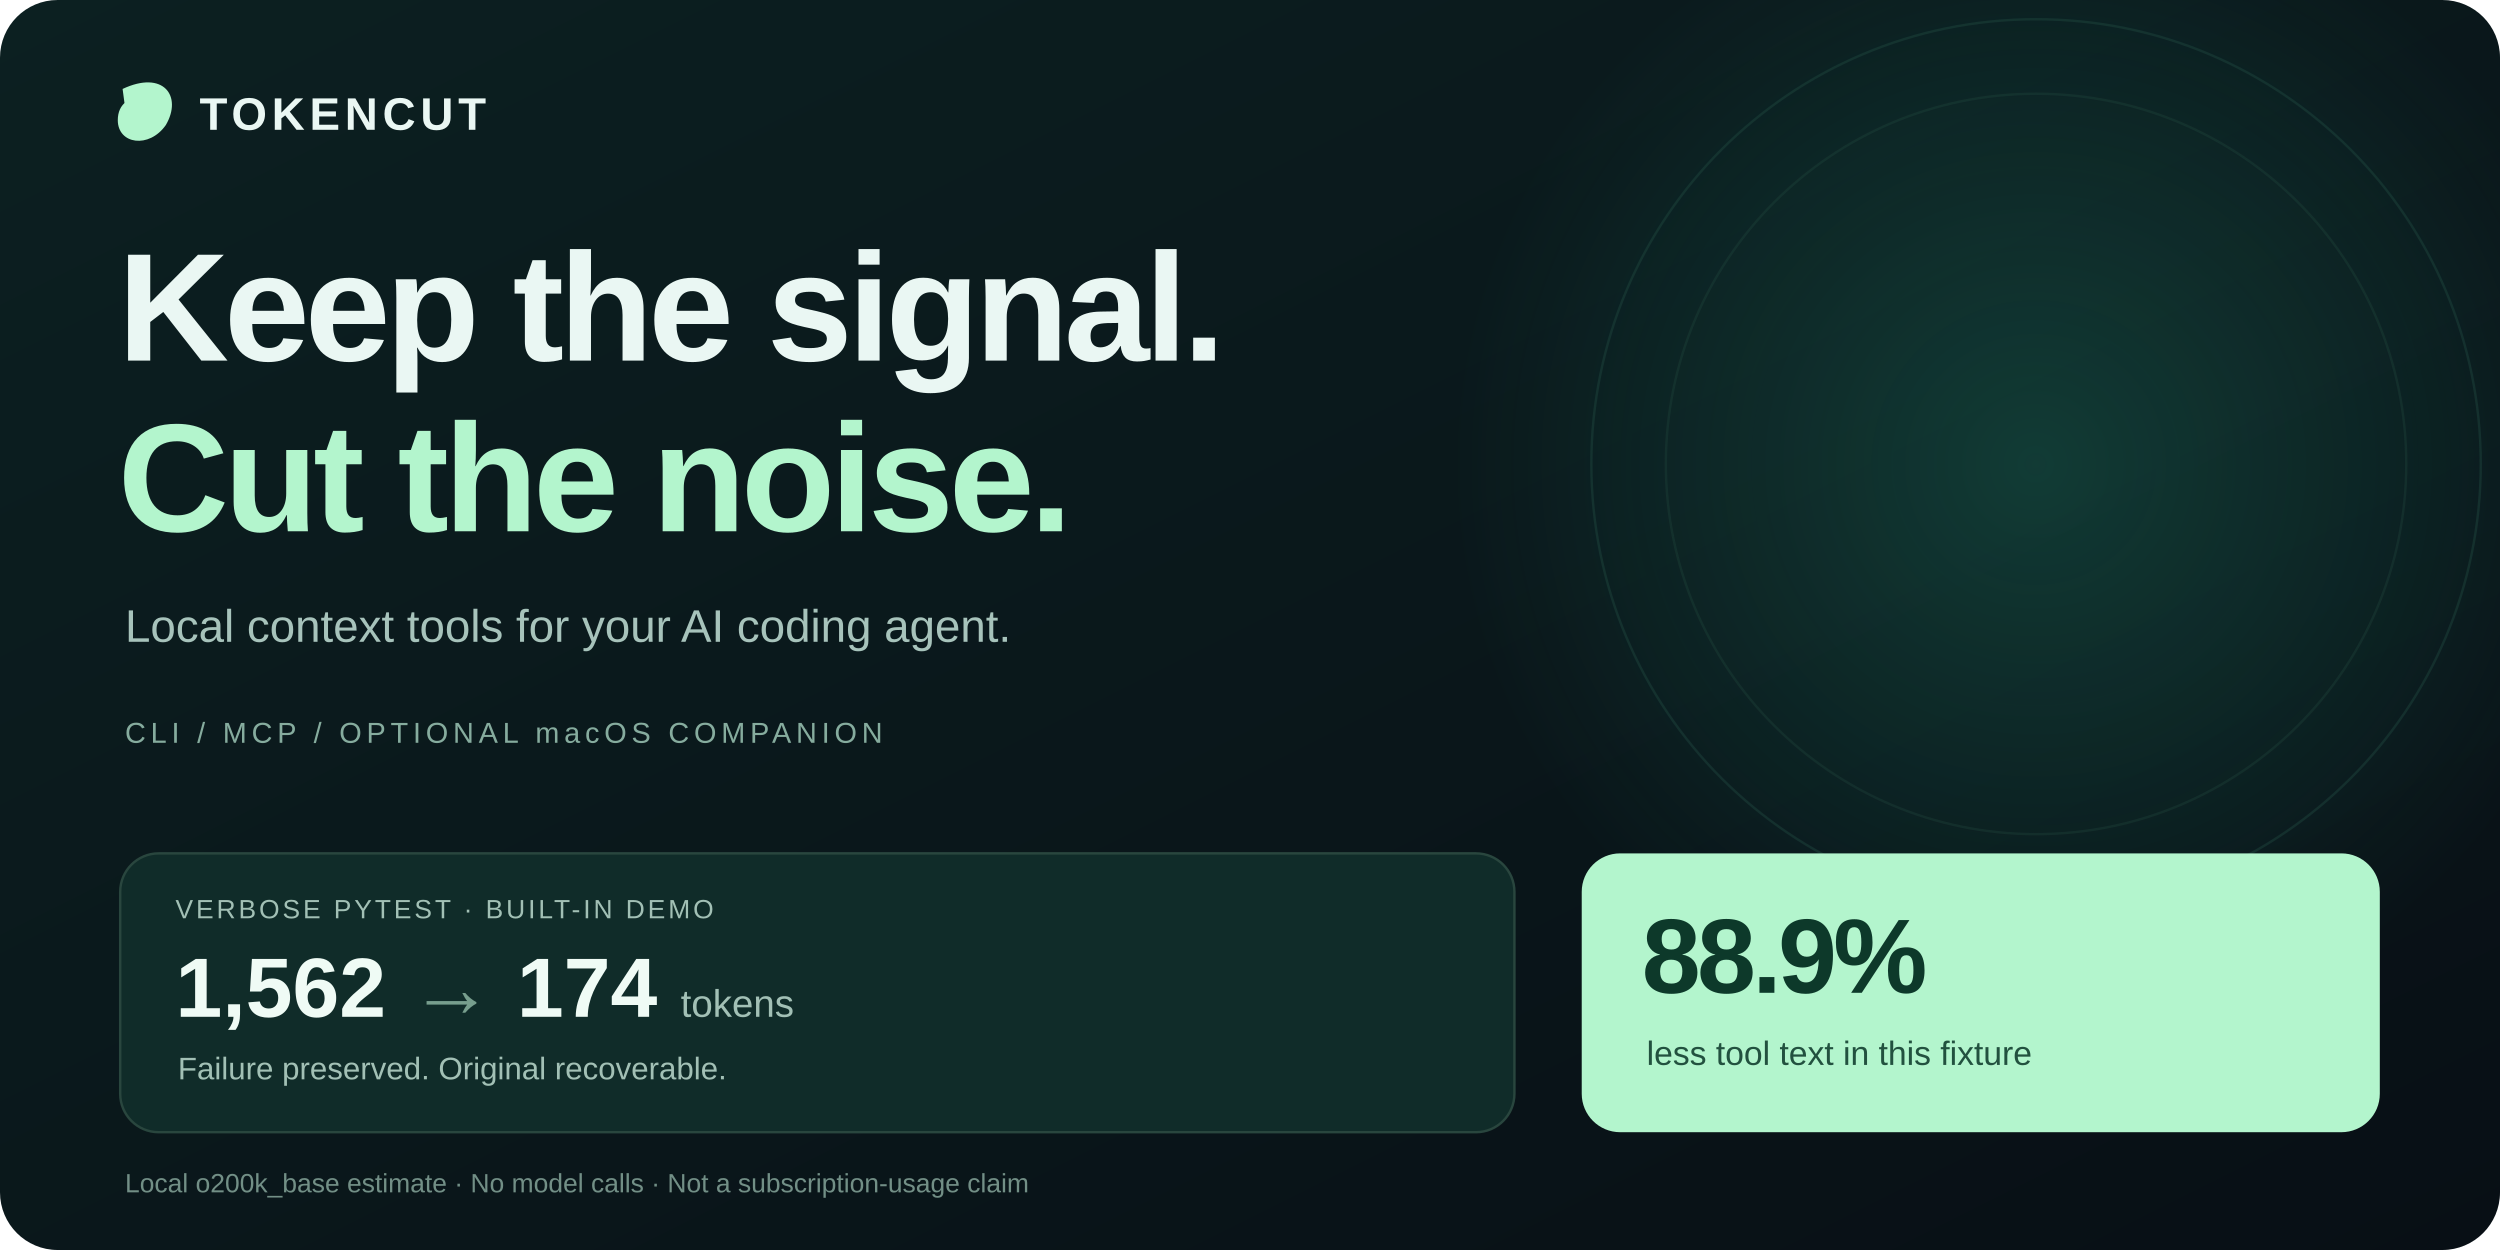
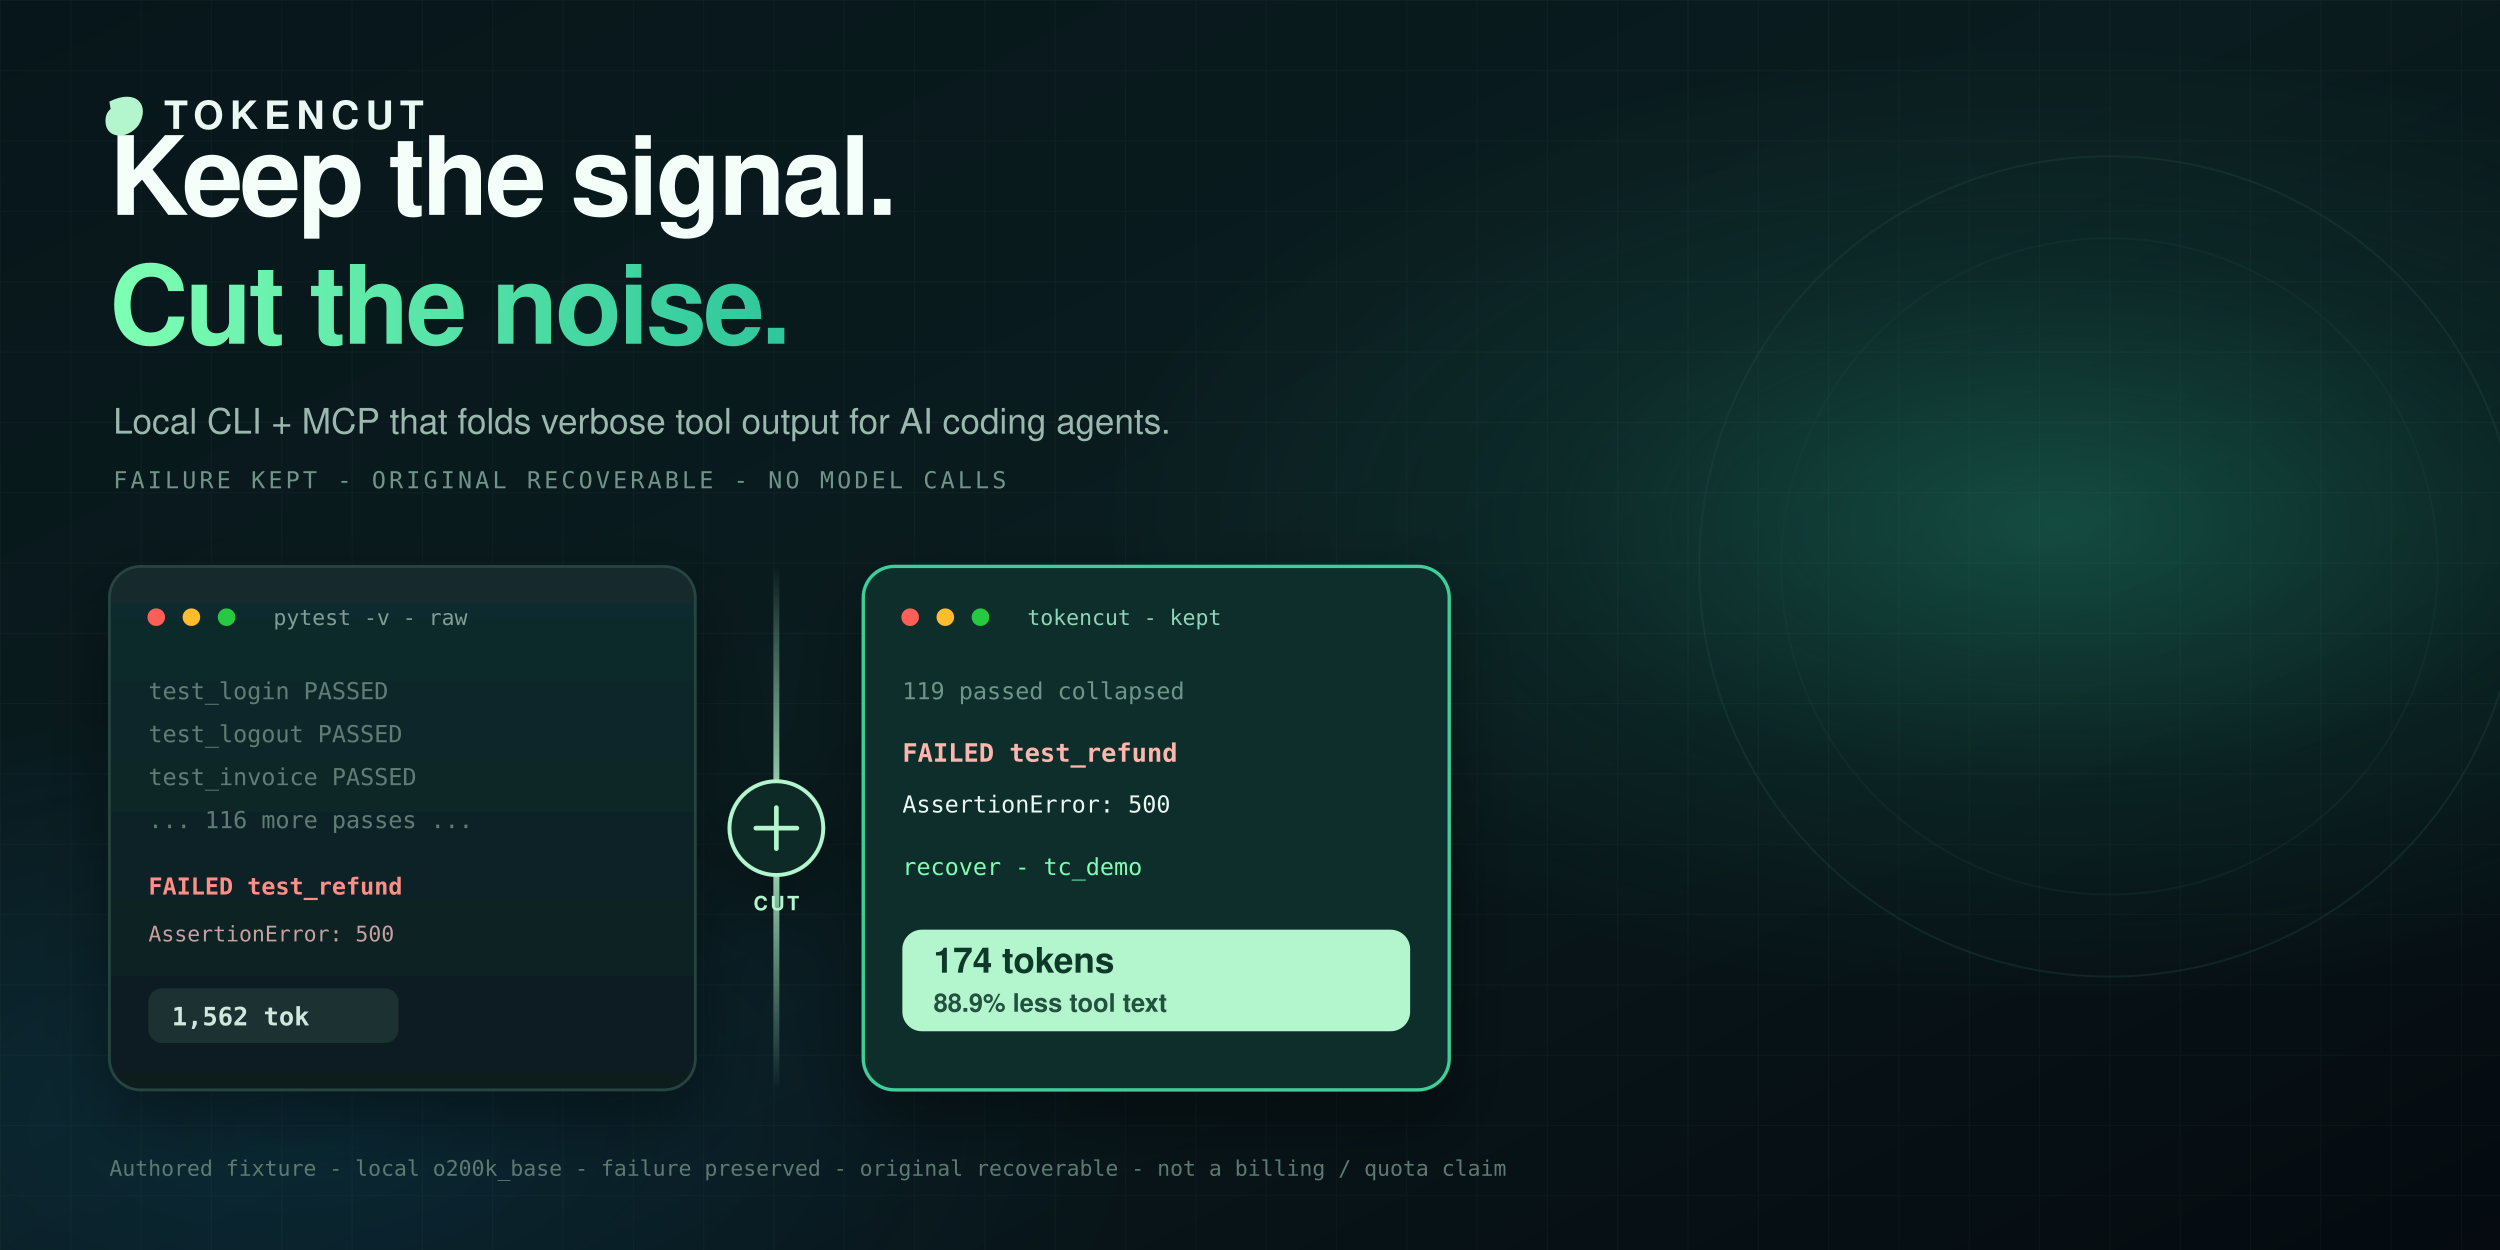
- <svg xmlns="http://www.w3.org/2000/svg" width="1040" height="520" viewBox="0 0 1040 520">
+ <svg xmlns="http://www.w3.org/2000/svg" width="1280" height="640" viewBox="0 0 1280 640" role="img" aria-labelledby="title desc">
  <defs>
-     <linearGradient id="bg" x2="1" y2="1">
-       <stop stop-color="#0c2021" />
-       <stop offset="1" stop-color="#080f15" />
+     <linearGradient id="bg" x1="0" y1="0" x2="1" y2="1">
+       <stop offset="0%" stop-color="#07161a" />
+       <stop offset="45%" stop-color="#0a1c1f" />
+       <stop offset="100%" stop-color="#050b10" />
    </linearGradient>
-     <radialGradient id="glow">
-       <stop stop-color="#2ec79b" stop-opacity=".21" />
-       <stop offset="1" stop-color="#2ec79b" stop-opacity="0" />
+     <linearGradient id="mint" x1="0" y1="0" x2="1" y2="0">
+       <stop offset="0%" stop-color="#7dffb3" />
+       <stop offset="100%" stop-color="#2ec79b" />
+     </linearGradient>
+     <linearGradient id="panel" x1="0" y1="0" x2="0" y2="1">
+       <stop offset="0%" stop-color="#122c2e" />
+       <stop offset="100%" stop-color="#0b1c1f" />
+     </linearGradient>
+     <linearGradient id="cut" x1="0" y1="0" x2="0" y2="1">
+       <stop offset="0%" stop-color="#b3f5cd" stop-opacity="0" />
+       <stop offset="50%" stop-color="#b3f5cd" stop-opacity="0.95" />
+       <stop offset="100%" stop-color="#b3f5cd" stop-opacity="0" />
+     </linearGradient>
+     <radialGradient id="glow" cx="82%" cy="42%" r="38%">
+       <stop offset="0%" stop-color="#2ec79b" stop-opacity="0.30" />
+       <stop offset="55%" stop-color="#2ec79b" stop-opacity="0.08" />
+       <stop offset="100%" stop-color="#2ec79b" stop-opacity="0" />
    </radialGradient>
+     <radialGradient id="glow2" cx="12%" cy="90%" r="34%">
+       <stop offset="0%" stop-color="#1aa6ff" stop-opacity="0.10" />
+       <stop offset="100%" stop-color="#1aa6ff" stop-opacity="0" />
+     </radialGradient>
+     <pattern id="grid" width="36" height="36" patternUnits="userSpaceOnUse">
+       <path d="M36 0H0V36" fill="none" stroke="#b3f5cd" stroke-opacity="0.03" stroke-width="1" />
+     </pattern>
+     <filter id="soft" x="-15%" y="-15%" width="130%" height="130%">
+       <feDropShadow dx="0" dy="14" stdDeviation="18" flood-color="#000" flood-opacity="0.4" />
+     </filter>
+     <style>
+       .sans { font-family: ui-sans-serif, -apple-system, BlinkMacSystemFont, "Segoe UI", Helvetica, Arial, sans-serif; }
+       .mono { font-family: ui-monospace, SFMono-Regular, Menlo, Monaco, Consolas, monospace; }
+     </style>
  </defs>
-   <rect width="1040" height="520" rx="24" fill="url(#bg)" />
-   <circle cx="847" cy="193" r="245" fill="url(#glow)" />
-   <circle cx="847" cy="193" r="185" fill="none" stroke="#21483e" stroke-opacity=".45" />
-   <circle cx="847" cy="193" r="154" fill="none" stroke="#21483e" stroke-opacity=".35" />
-   <g fill="#eaf7f3" font-family="Arial, Helvetica, sans-serif">
-     <path d="M51 37c17-8 25 3 18 15-7 10-20 8-20-2 0-7 5-10 13-11-4 4-7 9-9 13" fill="#b3f5cd" />
-     <text x="83" y="54" font-size="19" font-weight="700" letter-spacing="2">TOKENCUT</text>
-     <text x="49" y="150" font-size="64" font-weight="700" letter-spacing="-2">Keep the signal.</text>
-     <text x="49" y="221" font-size="64" font-weight="700" letter-spacing="-2" fill="#b3f5cd">Cut the noise.</text>
-     <text x="52" y="267" font-size="19" fill="#a7c3bb">Local context tools for your AI coding agent.</text>
-     <text x="52" y="309" font-size="12" letter-spacing="2" fill="#86ac9e">CLI  /  MCP  /  OPTIONAL macOS COMPANION</text>
+   <rect width="1280" height="640" fill="url(#bg)" />
+   <rect width="1280" height="640" fill="url(#grid)" />
+   <rect width="1280" height="640" fill="url(#glow)" />
+   <rect width="1280" height="640" fill="url(#glow2)" />
+   <circle cx="1080" cy="290" r="210" fill="none" stroke="#21483e" stroke-opacity=".35" />
+   <circle cx="1080" cy="290" r="168" fill="none" stroke="#21483e" stroke-opacity=".22" />
+   <g transform="translate(56, 42)">
+     <path d="M0 10c14-7 21 2 15 12-6 8-17 7-17-2 0-6 4-8 11-9-3 3-6 7-7 11" fill="#b3f5cd" />
+     <text x="28" y="24" class="sans" font-size="20" font-weight="700" letter-spacing="3.2" fill="#eaf7f3">TOKENCUT</text>
  </g>
-   <rect x="50" y="355" width="580" height="116" rx="16" fill="#102c29" stroke="#29463e" />
-   <rect x="658" y="355" width="332" height="116" rx="16" fill="#b3f5cd" />
-   <g font-family="Arial, Helvetica, sans-serif">
-     <text x="73" y="382" font-size="11" letter-spacing="1.2" fill="#a2c0b5">VERBOSE PYTEST · BUILT-IN DEMO</text>
-     <text x="73" y="423" font-size="35" font-weight="700" fill="#effbf5">1,562 <tspan fill="#779e8d">→</tspan> 174 <tspan font-size="16" font-weight="400" fill="#a2c0b5">tokens</tspan>
-     </text>
-     <text x="74" y="449" font-size="13" fill="#a2c0b5">Failure preserved. Original recoverable.</text>
-     <text x="683" y="413" font-size="44" font-weight="700" letter-spacing="-1.5" fill="#0d392a">88.9%</text>
-     <text x="685" y="443" font-size="14" fill="#22513f">less tool text in this fixture</text>
-     <text x="52" y="496" font-size="11" fill="#728f86">Local o200k_base estimate · No model calls · Not a subscription-usage claim</text>
+   <g class="sans" transform="translate(56, 110)">
+     <text x="0" y="0" font-size="56" font-weight="800" letter-spacing="-1.6" fill="#f4fffa">Keep the signal.</text>
+     <text x="0" y="66" font-size="56" font-weight="800" letter-spacing="-1.6" fill="url(#mint)">Cut the noise.</text>
+     <text x="2" y="112" font-size="18" fill="#9bb8ae">Local CLI + MCP that folds verbose tool output for AI coding agents.</text>
+     <text x="2" y="140" class="mono" font-size="12" letter-spacing="1.6" fill="#6f9588">FAILURE KEPT   -   ORIGINAL RECOVERABLE   -   NO MODEL CALLS</text>
  </g>
+   <g transform="translate(56, 290)" filter="url(#soft)">
+     <g>
+       <rect width="300" height="268" rx="16" fill="url(#panel)" stroke="#274540" stroke-width="1.4" />
+       <circle cx="24" cy="26" r="4.5" fill="#ff5f56" />
+       <circle cx="42" cy="26" r="4.5" fill="#ffbd2e" />
+       <circle cx="60" cy="26" r="4.5" fill="#27c93f" />
+       <text x="84" y="30" class="mono" font-size="11" fill="#7f9e94">pytest -v  -  raw</text>
+       <text x="20" y="68" class="mono" font-size="12" fill="#5f7d74">test_login PASSED</text>
+       <text x="20" y="90" class="mono" font-size="12" fill="#5f7d74">test_logout PASSED</text>
+       <text x="20" y="112" class="mono" font-size="12" fill="#5f7d74">test_invoice PASSED</text>
+       <text x="20" y="134" class="mono" font-size="12" fill="#5f7d74">... 116 more passes ...</text>
+       <text x="20" y="168" class="mono" font-size="12" font-weight="700" fill="#ff8f86">FAILED test_refund</text>
+       <text x="20" y="192" class="mono" font-size="11" fill="#c9a0a0">AssertionError: 500</text>
+       <rect x="20" y="216" width="128" height="28" rx="7" fill="#1a3330" />
+       <text x="32" y="235" class="mono" font-size="13" font-weight="700" fill="#cfe7dd">1,562 tok</text>
+     </g>
+     <g transform="translate(318, 0)">
+       <rect x="22" width="3" height="268" fill="url(#cut)" />
+       <circle cx="23.5" cy="134" r="24" fill="#0d2a26" stroke="#b3f5cd" stroke-width="2" />
+       <path d="M13 134h21M23.5 123.5v21" stroke="#b3f5cd" stroke-width="2.4" stroke-linecap="round" />
+       <text x="23.5" y="176" text-anchor="middle" class="sans" font-size="10" font-weight="700" letter-spacing="1.4" fill="#b3f5cd">CUT</text>
+     </g>
+     <g transform="translate(386, 0)">
+       <rect width="300" height="268" rx="16" fill="#0d2f29" stroke="#3ecf9a" stroke-width="1.7" />
+       <circle cx="24" cy="26" r="4.5" fill="#ff5f56" />
+       <circle cx="42" cy="26" r="4.5" fill="#ffbd2e" />
+       <circle cx="60" cy="26" r="4.5" fill="#27c93f" />
+       <text x="84" y="30" class="mono" font-size="11" fill="#8fd6b8">tokencut  -  kept</text>
+       <text x="20" y="68" class="mono" font-size="12" fill="#6f9588">119 passed collapsed</text>
+       <text x="20" y="100" class="mono" font-size="13" font-weight="700" fill="#ffb4ae">FAILED test_refund</text>
+       <text x="20" y="126" class="mono" font-size="12" fill="#eaf7f3">AssertionError: 500</text>
+       <text x="20" y="158" class="mono" font-size="12" fill="#7dffb3">recover  -  tc_demo</text>
+       <rect x="20" y="186" width="260" height="52" rx="10" fill="#b3f5cd" />
+       <text x="36" y="208" class="sans" font-size="18" font-weight="800" fill="#0d392a">174 tokens</text>
+       <text x="36" y="228" class="sans" font-size="13" font-weight="600" fill="#22513f">88.9% less tool text</text>
+     </g>
+   </g>
+   <text x="56" y="602" class="mono" font-size="11" fill="#5d7a71">Authored fixture  -  local o200k_base  -  failure preserved  -  original recoverable  -  not a billing / quota claim</text>
</svg>
